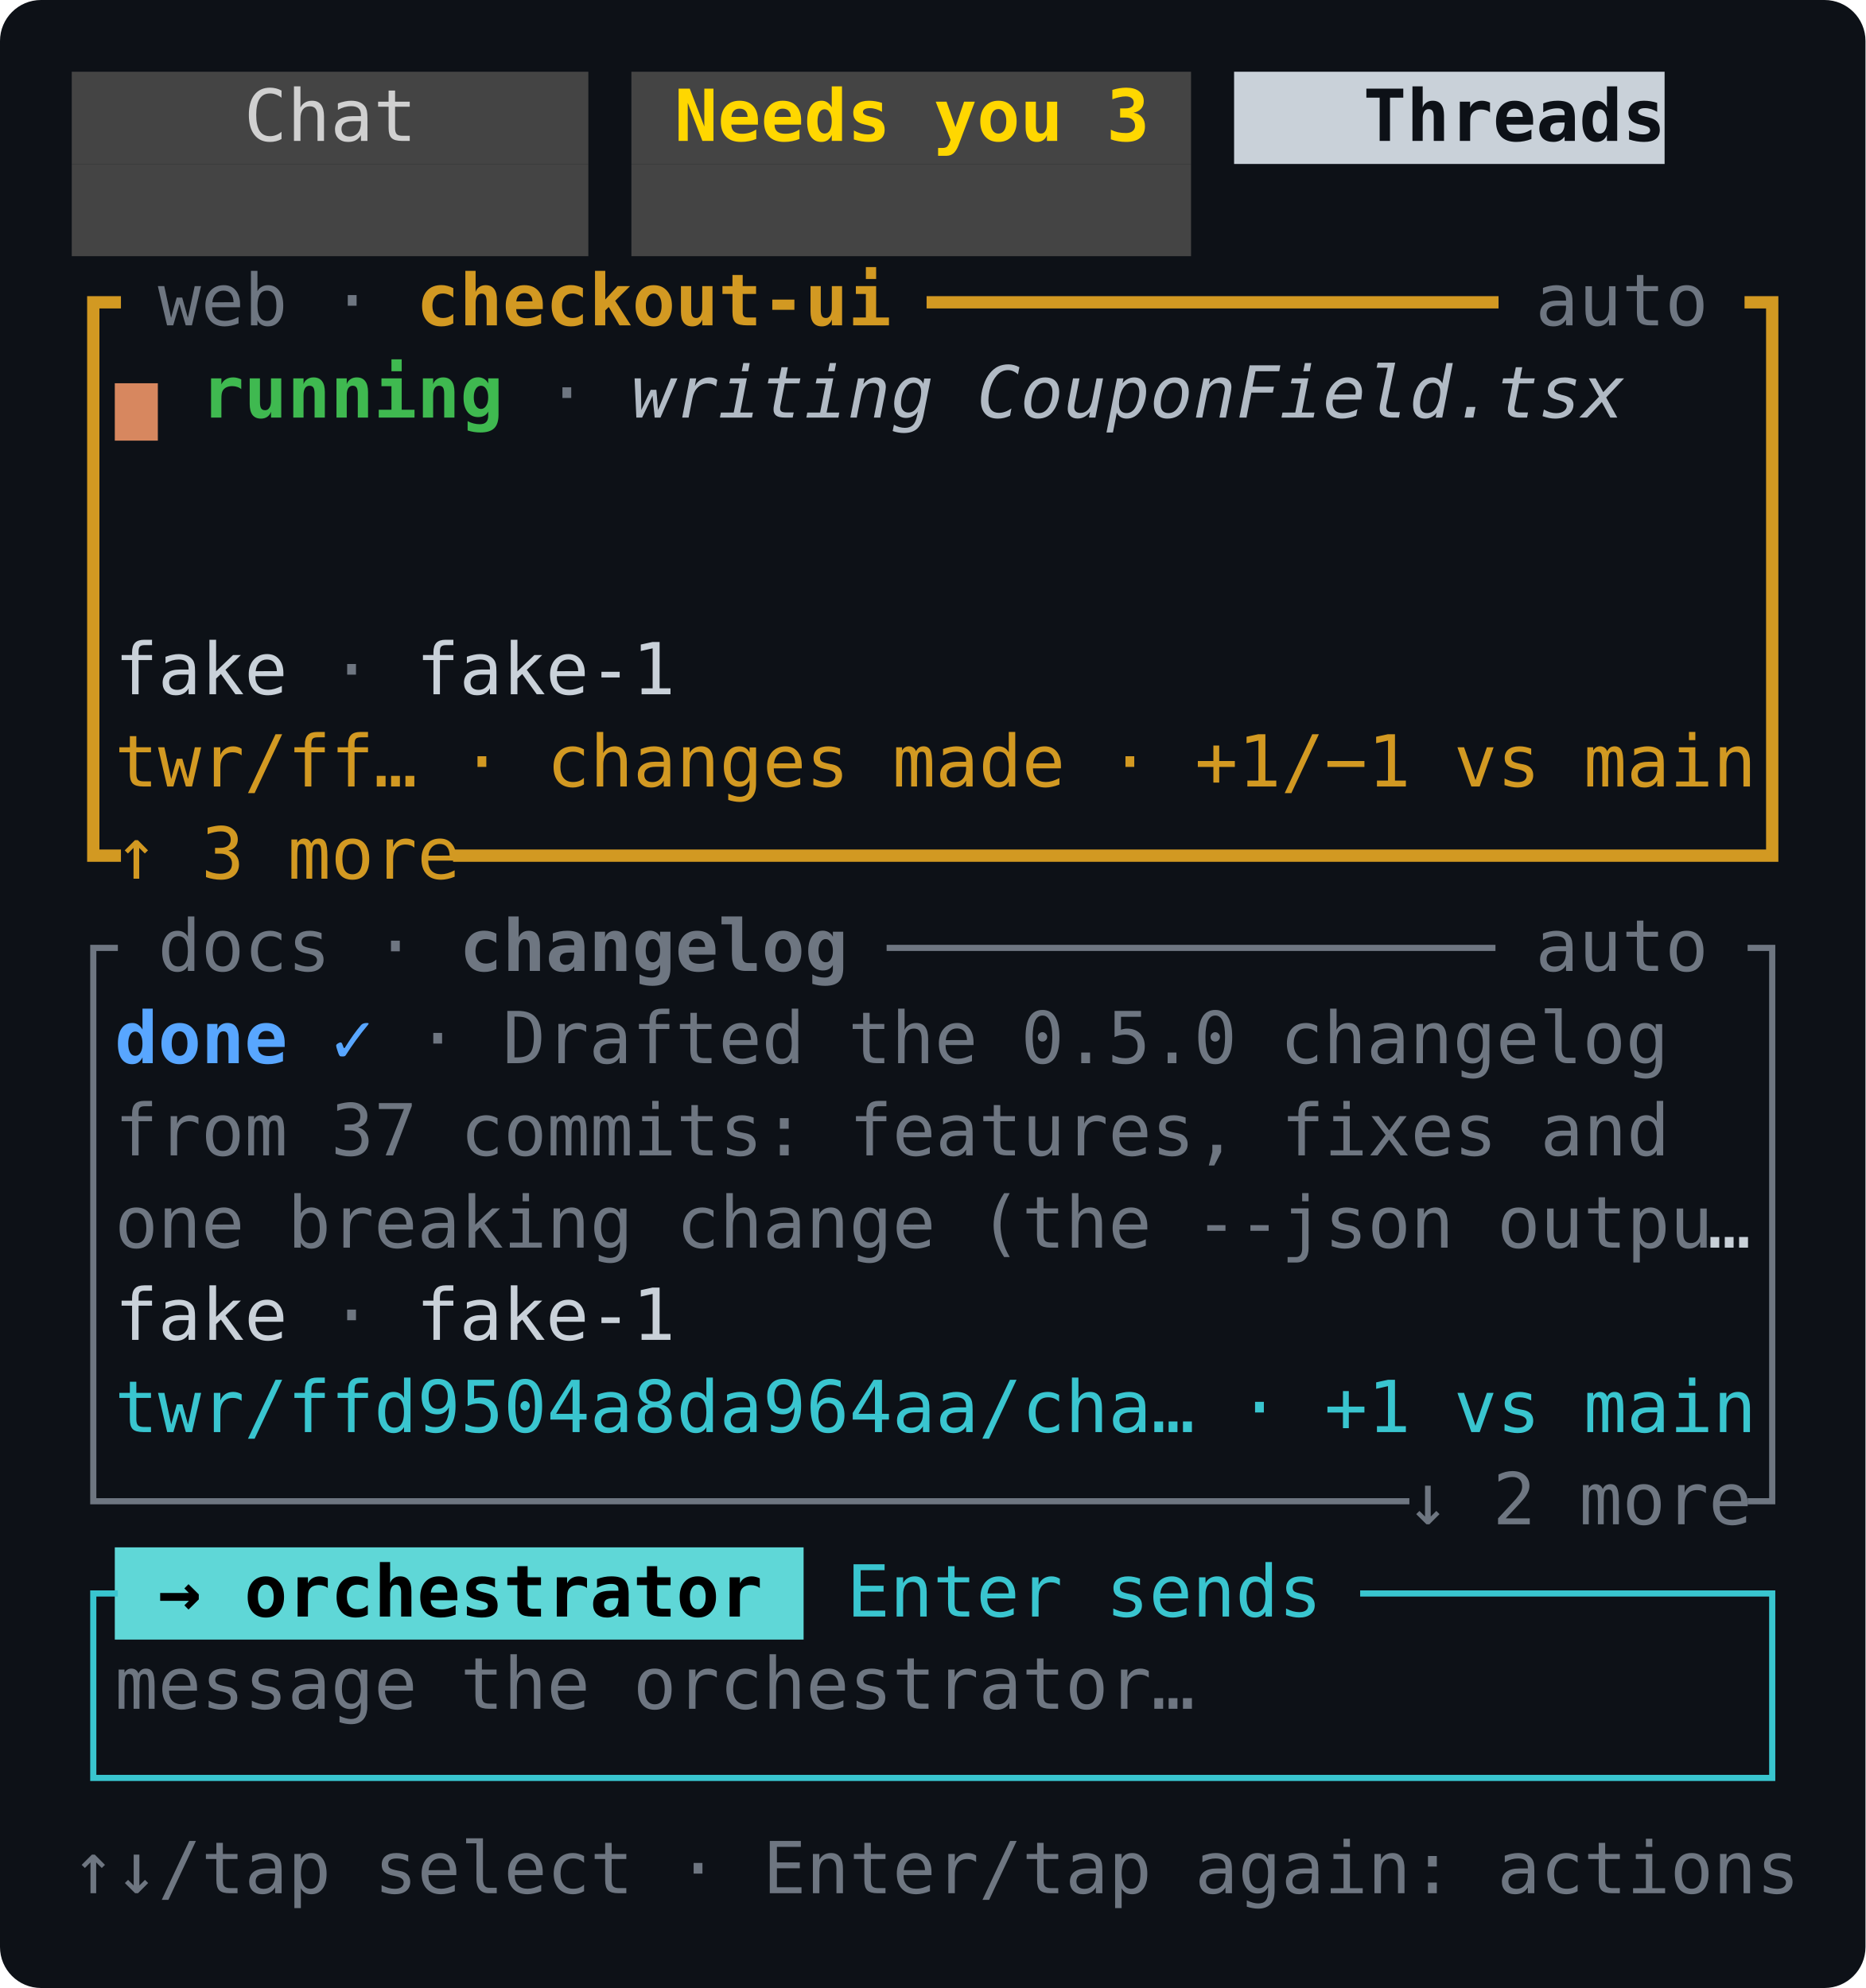
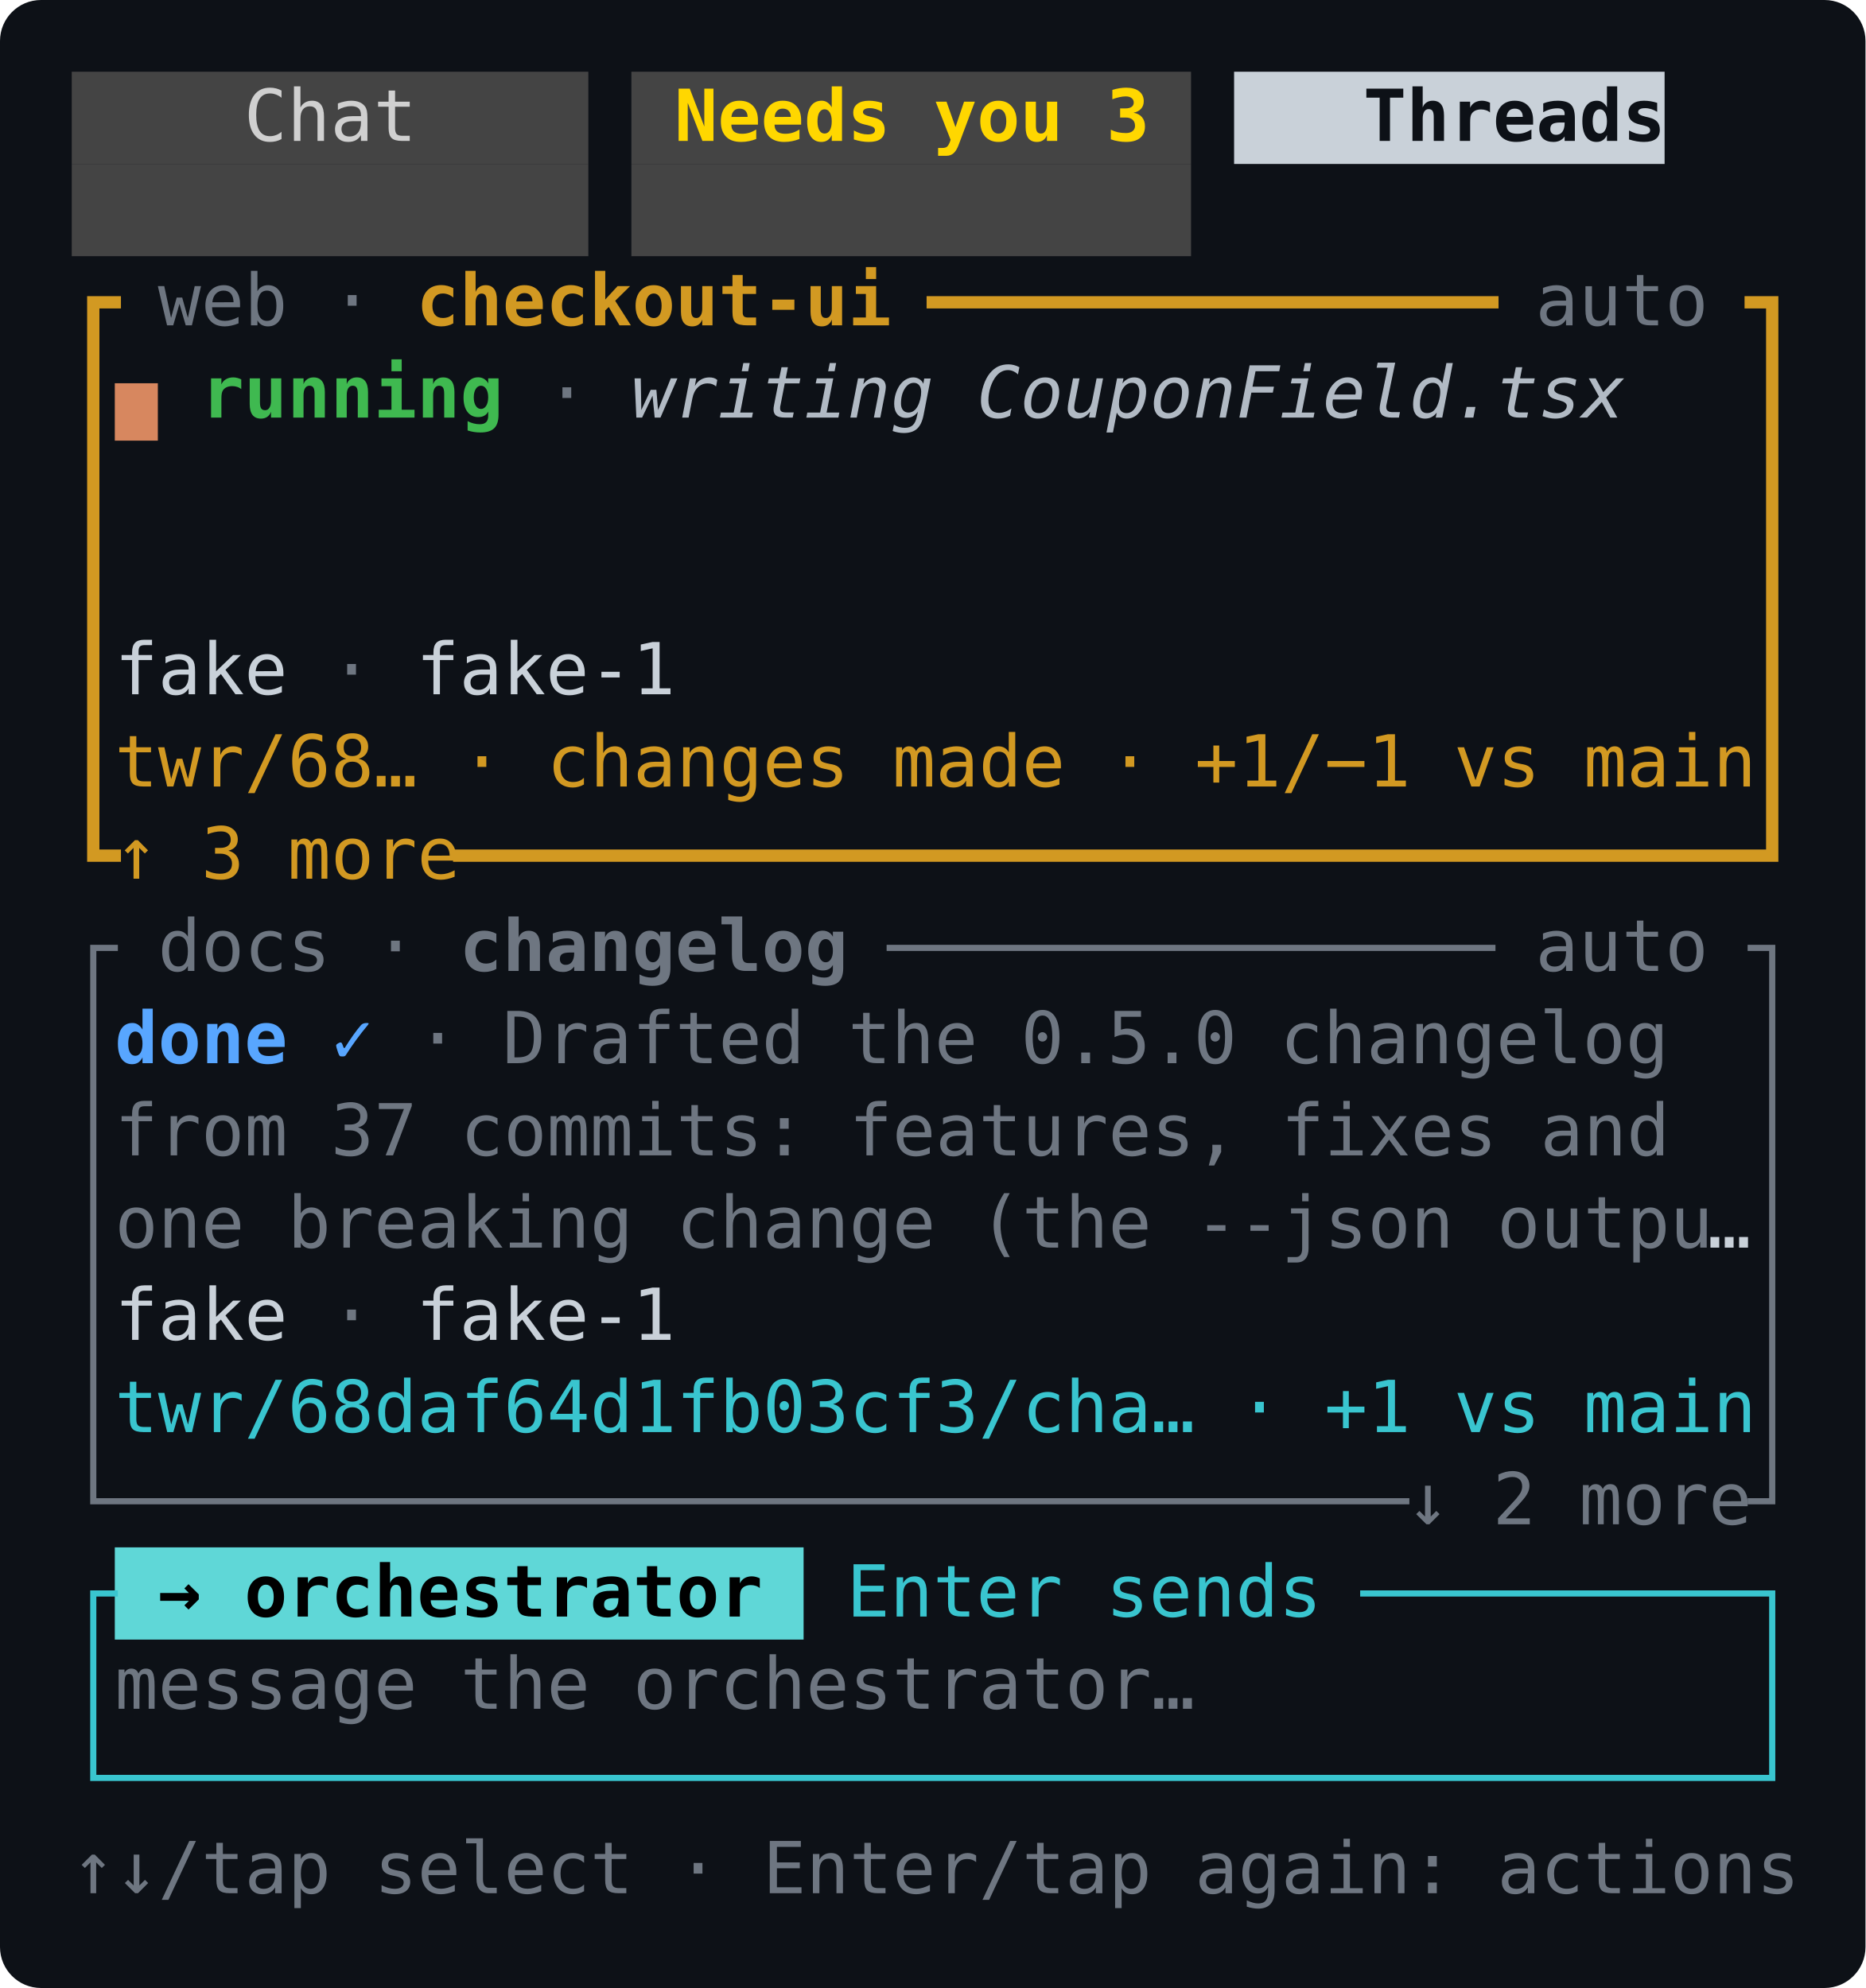
<svg xmlns="http://www.w3.org/2000/svg" width="364" height="388" viewBox="0 0 364 388" role="img" aria-label="twr on a phone: the compact layout's tab bar over the Threads screen's cards">
  <style>text{font-family:ui-monospace, SFMono-Regular, 'SF Mono', Menlo, Consolas, 'DejaVu Sans Mono', 'Liberation Mono', monospace;font-size:14px;white-space:pre}.b{font-weight:bold}.d{opacity:.55}.i{font-style:italic}.u{text-decoration:underline}</style>
  <rect width="100%" height="100%" rx="8" fill="#0d1117" />
  <rect x="14" y="14" width="100.8" height="18" fill="#444444" />
  <rect x="123.2" y="14" width="109.2" height="18" fill="#444444" />
  <rect x="240.8" y="14" width="84" height="18" fill="#c9d1d9" />
  <rect x="14" y="32" width="100.8" height="18" fill="#444444" />
  <rect x="123.2" y="32" width="109.2" height="18" fill="#444444" />
  <rect x="22.4" y="302" width="134.4" height="18" fill="#5fd7d7" />
  <rect x="22.4" y="74.8" width="8.4" height="11.2" fill="#d7875f" />
  <path d="M18.2 311H22.4M266 311H345.8M18.2 347H345.8M18.2 311V347M345.8 311V347" stroke="#39c5cf" stroke-width="1.2" fill="none" stroke-linecap="square" />
  <path d="M18.2 185H22.4M173.6 185H291.2M341.6 185H345.8M18.2 293H274.4M341.6 293H345.8M18.2 185V293M345.8 185V293" stroke="#6e7681" stroke-width="1.2" fill="none" stroke-linecap="square" />
  <path d="M18.2 59H22.4M182 59H291.2M341.6 59H345.8M18.2 167H22.4M89.6 167H345.8M18.2 59V167M345.8 59V167" stroke="#d29922" stroke-width="2.4" fill="none" stroke-linecap="square" />
  <text x="47.6" y="27.5" fill="#d0d0d0" textLength="33.6">Chat</text>
  <text x="131.6" y="27.5" fill="#ffd700" class="b" textLength="92.4">Needs you 3</text>
  <text x="266" y="27.5" fill="#0d1117" class="b" textLength="58.8">Threads</text>
  <text x="30.8" y="63.5" fill="#6e7681" textLength="42">web ·</text>
  <text x="81.2" y="63.5" fill="#d29922" class="b" textLength="92.4">checkout-ui</text>
  <text x="299.6" y="63.5" fill="#6e7681" textLength="33.6">auto</text>
  <text x="39.2" y="81.5" fill="#3fb950" class="b" textLength="58.8">running</text>
  <text x="106.4" y="81.5" fill="#6e7681">·</text>
  <text x="123.2" y="81.5" fill="#b1bac4" class="i" textLength="193.2">writing CouponField.tsx</text>
  <text x="22.4" y="135.5" fill="#c9d1d9" textLength="33.6">fake</text>
  <text x="64.4" y="135.5" fill="#6e7681">·</text>
  <text x="81.2" y="135.5" fill="#c9d1d9" textLength="50.4">fake-1</text>
-   <text x="22.4" y="153.5" fill="#d29922" textLength="319.2">twr/ff… · changes made · +1/−1 vs main</text>
+   <text x="22.4" y="153.5" fill="#d29922" textLength="319.2">twr/68… · changes made · +1/−1 vs main</text>
  <text x="22.4" y="171.5" fill="#d29922" textLength="67.2">↑ 3 more</text>
  <text x="30.8" y="189.5" fill="#6e7681" textLength="50.4">docs ·</text>
  <text x="89.6" y="189.5" fill="#6e7681" class="b" textLength="75.6">changelog</text>
  <text x="299.6" y="189.5" fill="#6e7681" textLength="33.6">auto</text>
  <text x="22.4" y="207.5" fill="#58a6ff" class="b" textLength="50.4">done ✓</text>
  <text x="81.2" y="207.5" fill="#6e7681" textLength="243.6">· Drafted the 0.5.0 changelog</text>
  <text x="22.4" y="225.5" fill="#6e7681" textLength="302.4">from 37 commits: features, fixes and</text>
  <text x="22.4" y="243.5" fill="#6e7681" textLength="310.8">one breaking change (the --json outpu</text>
  <text x="333.2" y="243.5" fill="#c9d1d9">…</text>
  <text x="22.4" y="261.5" fill="#c9d1d9" textLength="33.6">fake</text>
  <text x="64.4" y="261.5" fill="#6e7681">·</text>
  <text x="81.2" y="261.5" fill="#c9d1d9" textLength="50.4">fake-1</text>
-   <text x="22.4" y="279.5" fill="#39c5cf" textLength="319.2">twr/ffd9504a8da964aa/cha… · +1 vs main</text>
+   <text x="22.4" y="279.5" fill="#39c5cf" textLength="319.2">twr/68daf64d1fb03cf3/cha… · +1 vs main</text>
  <text x="274.4" y="297.5" fill="#6e7681" textLength="67.2">↓ 2 more</text>
  <text x="30.8" y="315.5" fill="#000000" class="b" textLength="117.6">→ orchestrator</text>
  <text x="165.2" y="315.5" fill="#39c5cf" textLength="92.4">Enter sends</text>
  <text x="22.4" y="333.5" fill="#6e7681" textLength="210">message the orchestrator…</text>
  <text x="14" y="369.5" fill="#6e7681" textLength="336">↑↓/tap select · Enter/tap again: actions</text>
</svg>
